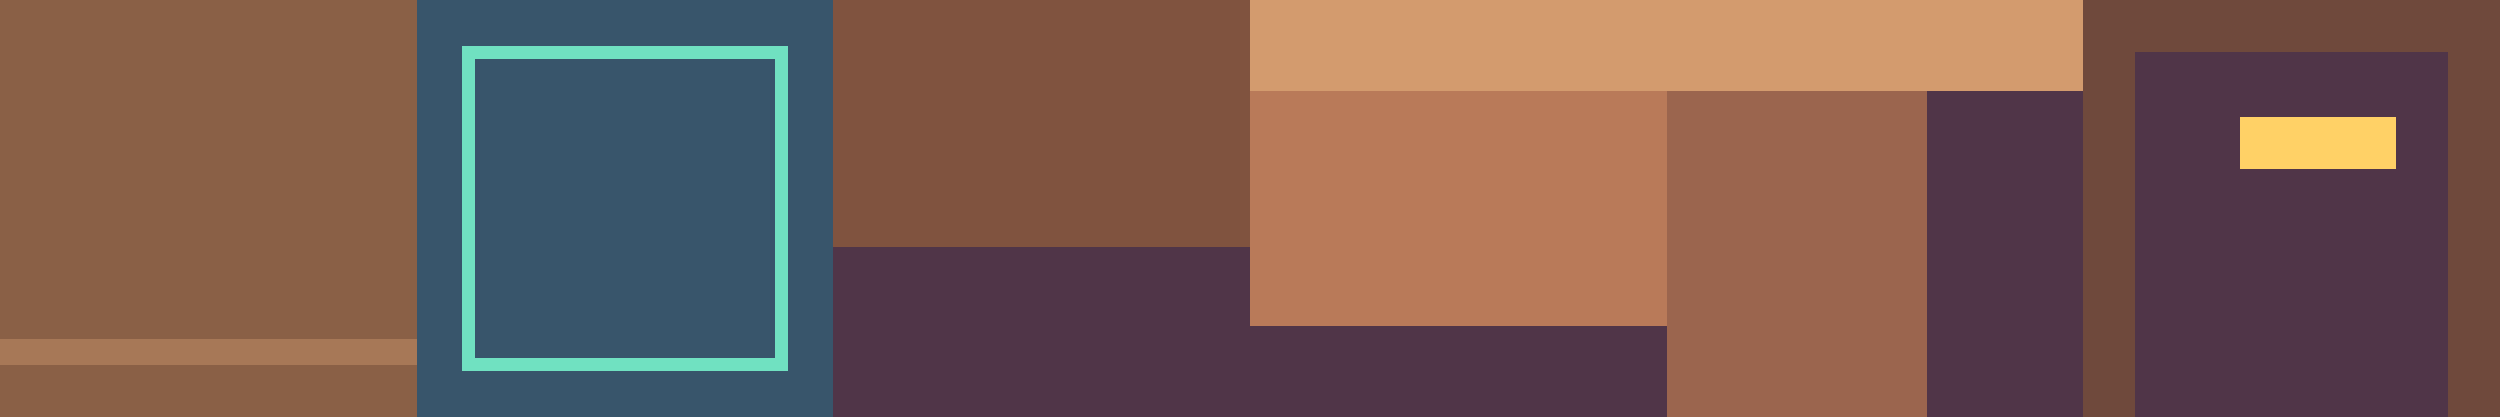
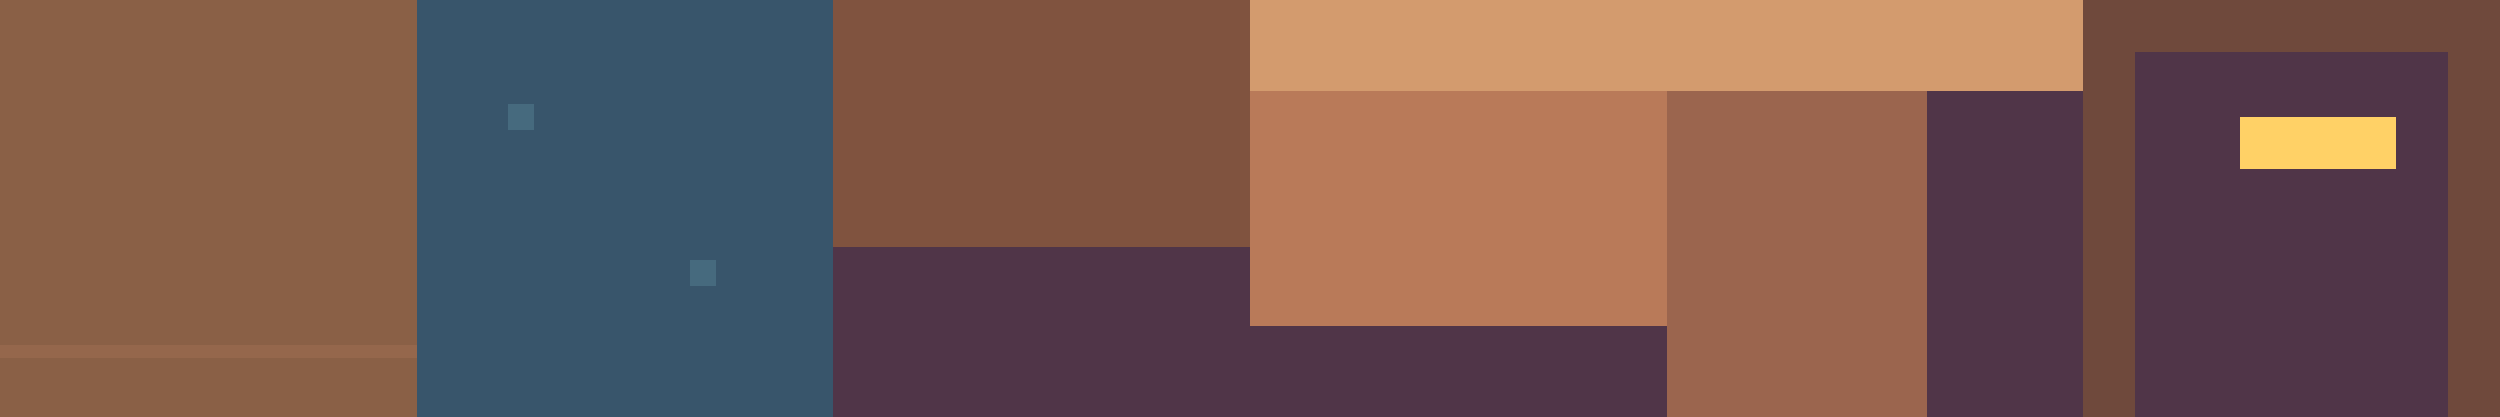
<svg xmlns="http://www.w3.org/2000/svg" width="192" height="32" viewBox="0 0 192 32" shape-rendering="crispEdges">
  <rect width="192" height="32" fill="#2d2838" />
  <rect x="0" y="0" width="32" height="32" fill="#8a6046" />
-   <path d="M0 27h32" stroke="#a77857" stroke-width="2" />
+   <path d="M0 27h32" stroke="#95674c" stroke-width="1" />
  <rect x="32" y="0" width="32" height="32" fill="#38556b" />
-   <path d="M36 4h24v24H36z" fill="none" stroke="#70e1c1" stroke-width="1" />
+   <rect x="39" y="8" width="2" height="2" fill="#466a7e" />
+   <rect x="53" y="20" width="2" height="2" fill="#466a7e" />
  <rect x="64" y="0" width="32" height="32" fill="#80533f" />
  <rect x="64" y="19" width="32" height="13" fill="#503548" />
  <rect x="96" y="0" width="32" height="32" fill="#b97a59" />
  <rect x="96" y="0" width="32" height="7" fill="#d39b6e" />
  <rect x="96" y="25" width="32" height="7" fill="#503548" />
  <rect x="128" y="0" width="32" height="32" fill="#9b654e" />
  <rect x="128" y="0" width="32" height="7" fill="#d39b6e" />
  <rect x="148" y="7" width="12" height="25" fill="#503548" />
  <rect x="160" y="0" width="32" height="32" fill="#6f493c" />
  <rect x="164" y="4" width="24" height="28" fill="#503548" />
  <rect x="172" y="9" width="12" height="4" fill="#ffd166" />
</svg>
